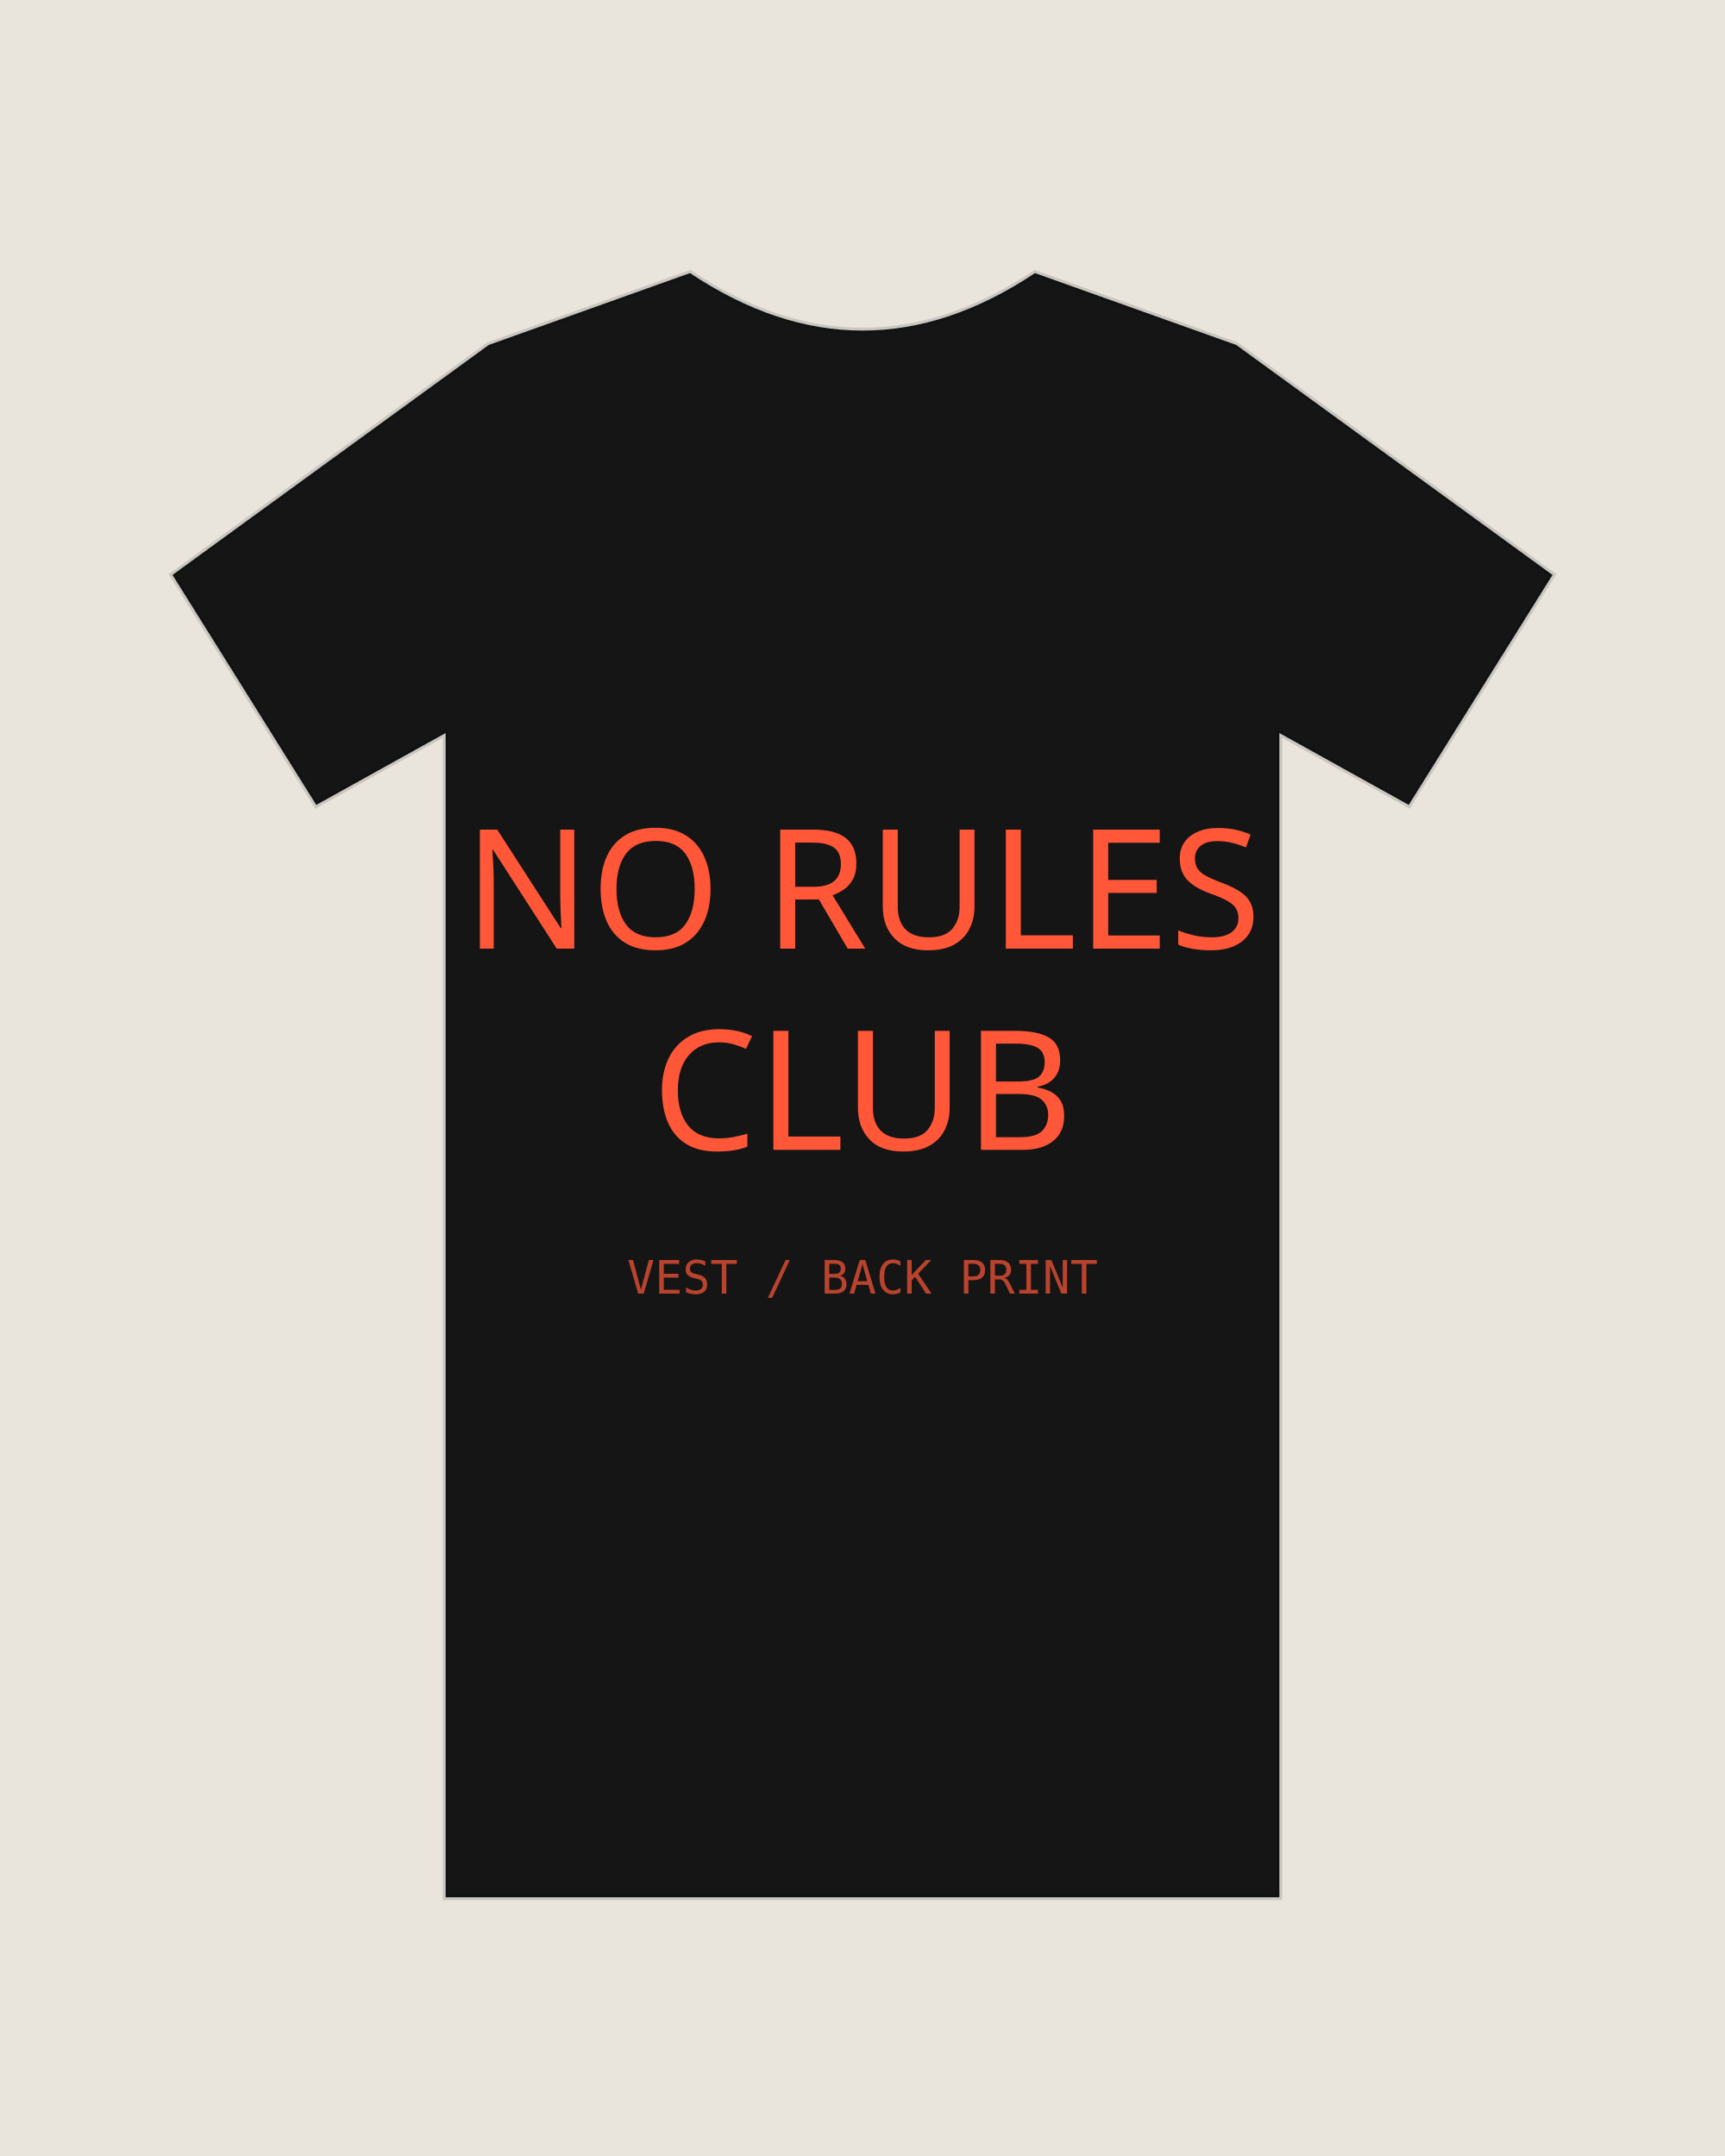
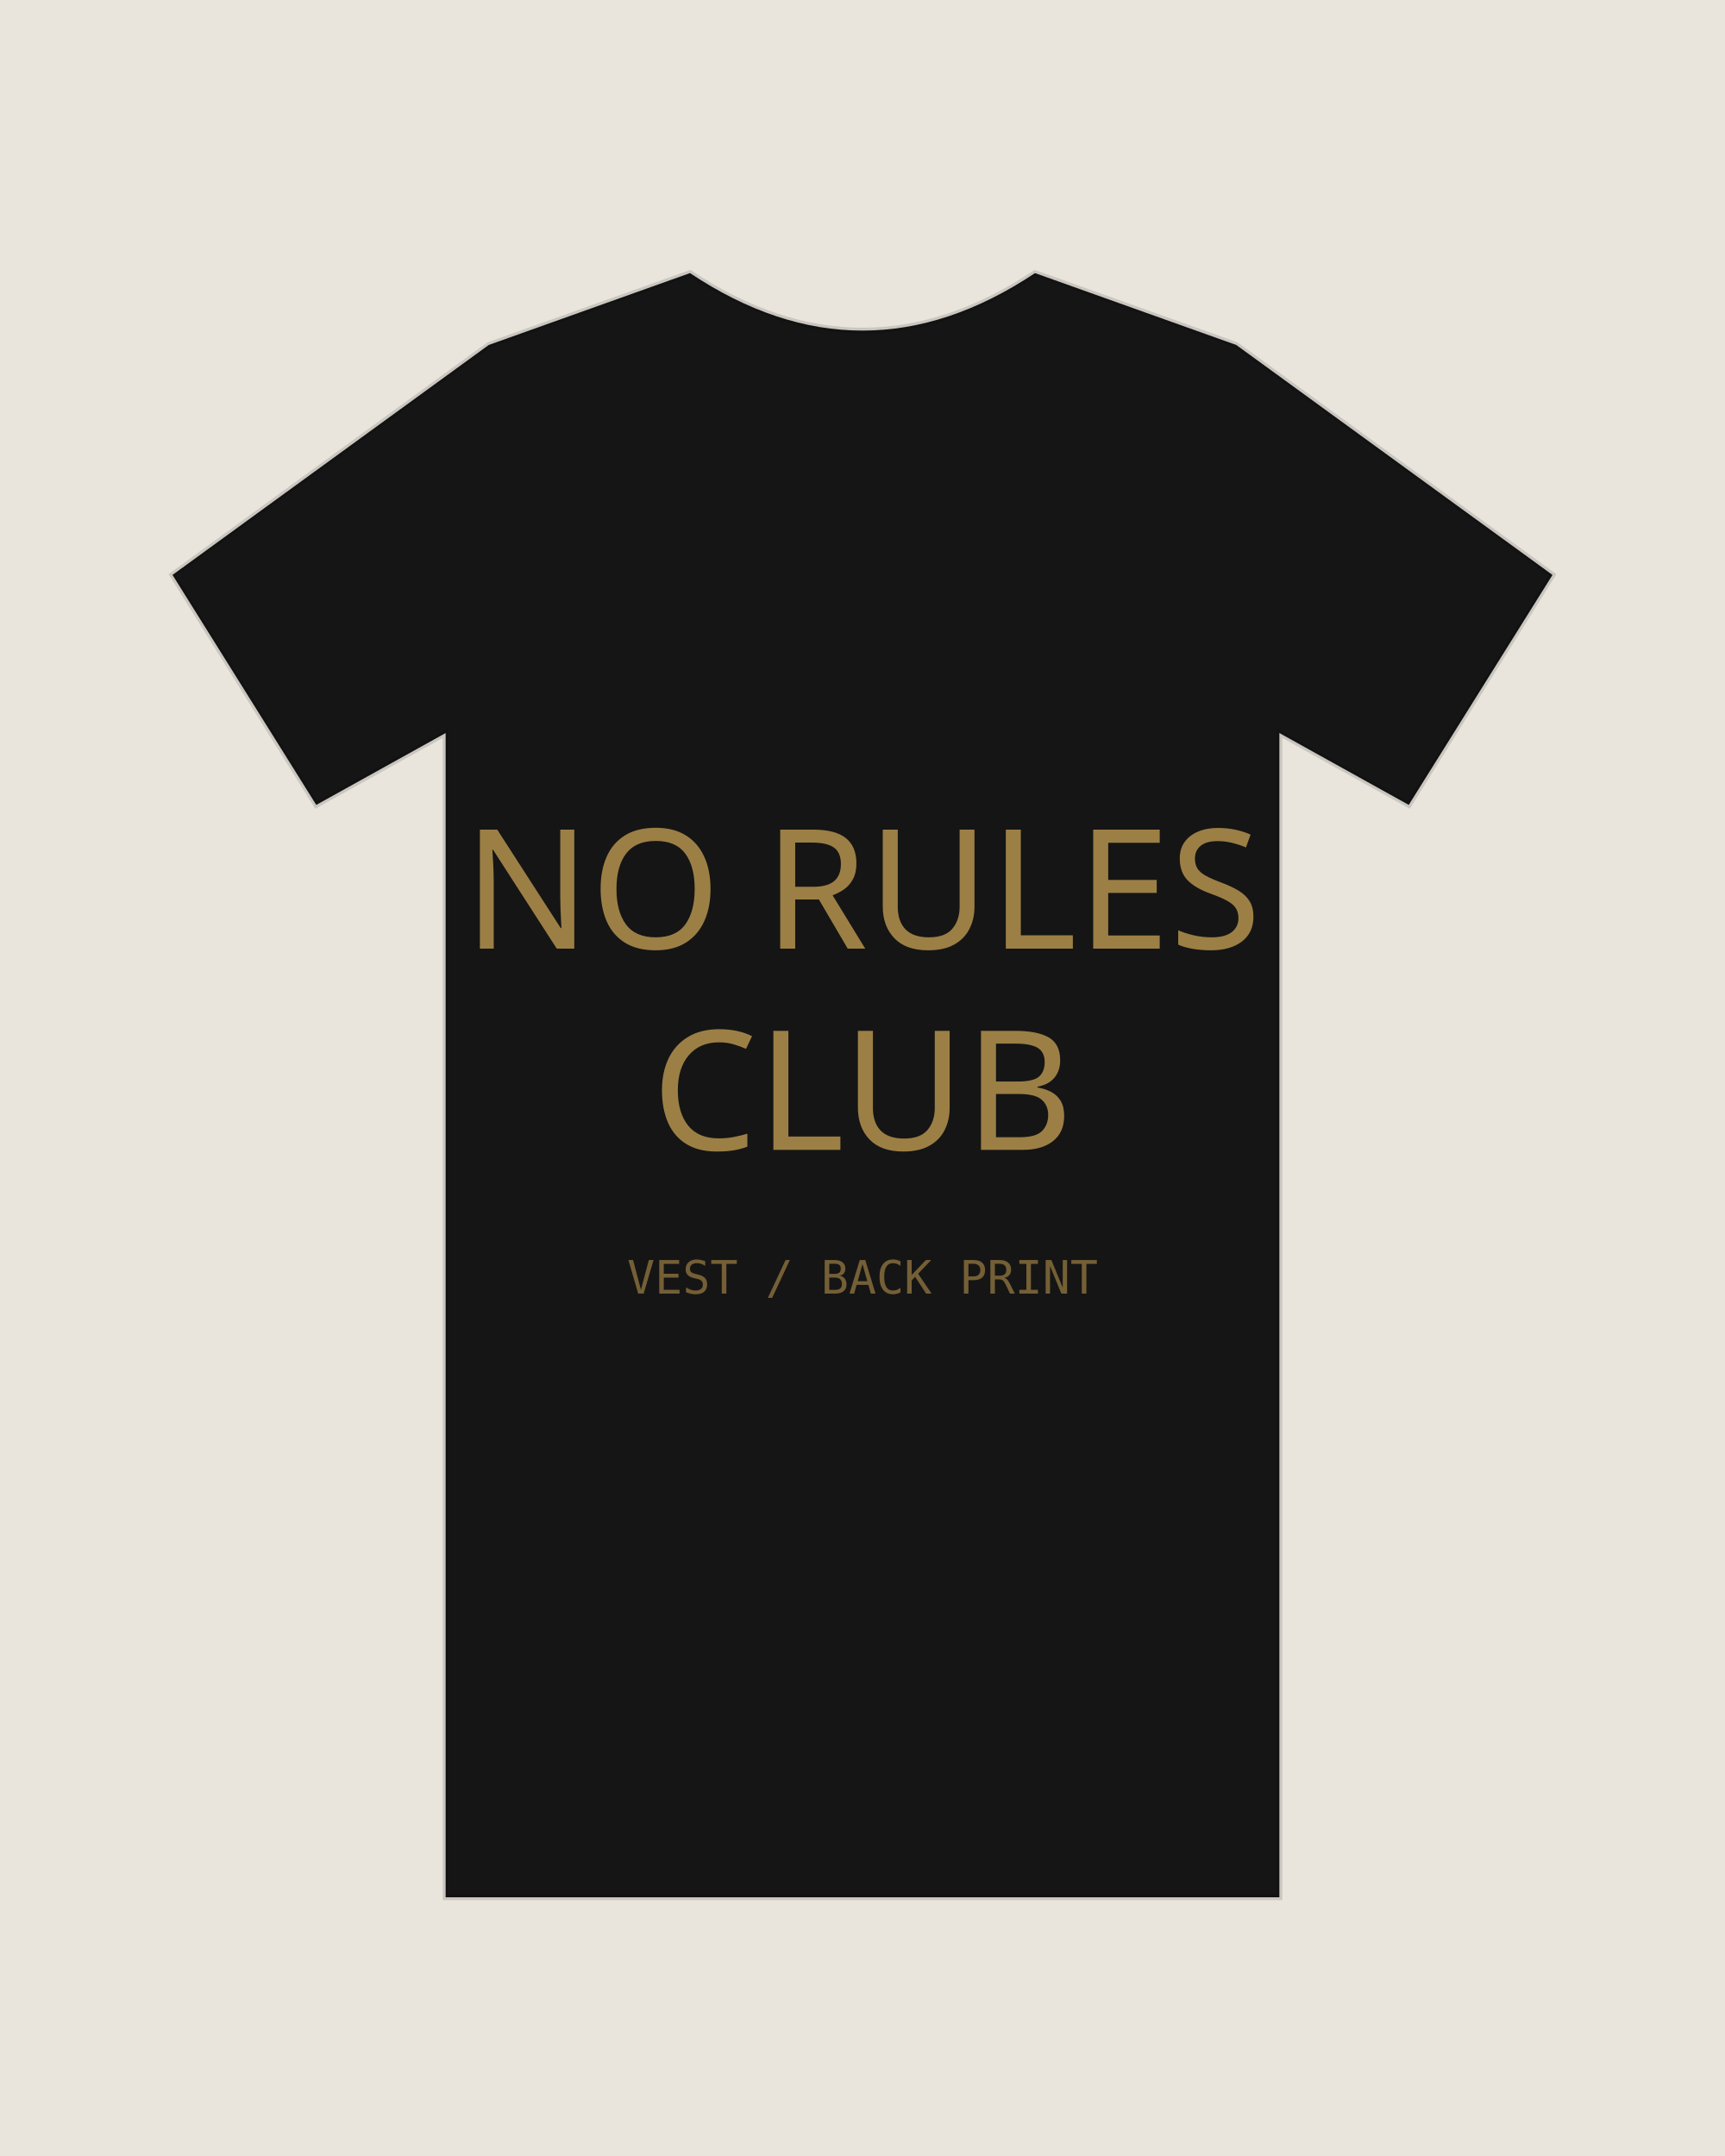
<svg xmlns="http://www.w3.org/2000/svg" viewBox="0 0 600 750">
  <rect width="600" height="750" fill="#E9E5DD" />
  <path d="M170 120 L240 95 Q300 135 360 95 L430 120 L540 200 L490 280 L445 255 L445 660 L155 660 L155 255 L110 280 L60 200 Z" fill="#151515" stroke="#00000022" stroke-width="2" />
-   <text x="300" y="330" text-anchor="middle" font-family="Impact,Arial Black,sans-serif" font-size="58" fill="#FF5738">NO RULES</text>
-   <text x="300" y="400" text-anchor="middle" font-family="Impact,Arial Black,sans-serif" font-size="58" fill="#FF5738">CLUB</text>
-   <text x="300" y="450" text-anchor="middle" font-family="monospace" font-size="16" fill="#FF5738" opacity=".7">VEST / BACK PRINT</text>
+   <text x="300" y="330" text-anchor="middle" font-family="Impact,Arial Black,sans-serif" font-size="58" fill="#9C7F45">NO RULES</text>
+   <text x="300" y="400" text-anchor="middle" font-family="Impact,Arial Black,sans-serif" font-size="58" fill="#9C7F45">CLUB</text>
+   <text x="300" y="450" text-anchor="middle" font-family="monospace" font-size="16" fill="#9C7F45" opacity=".7">VEST / BACK PRINT</text>
</svg>
